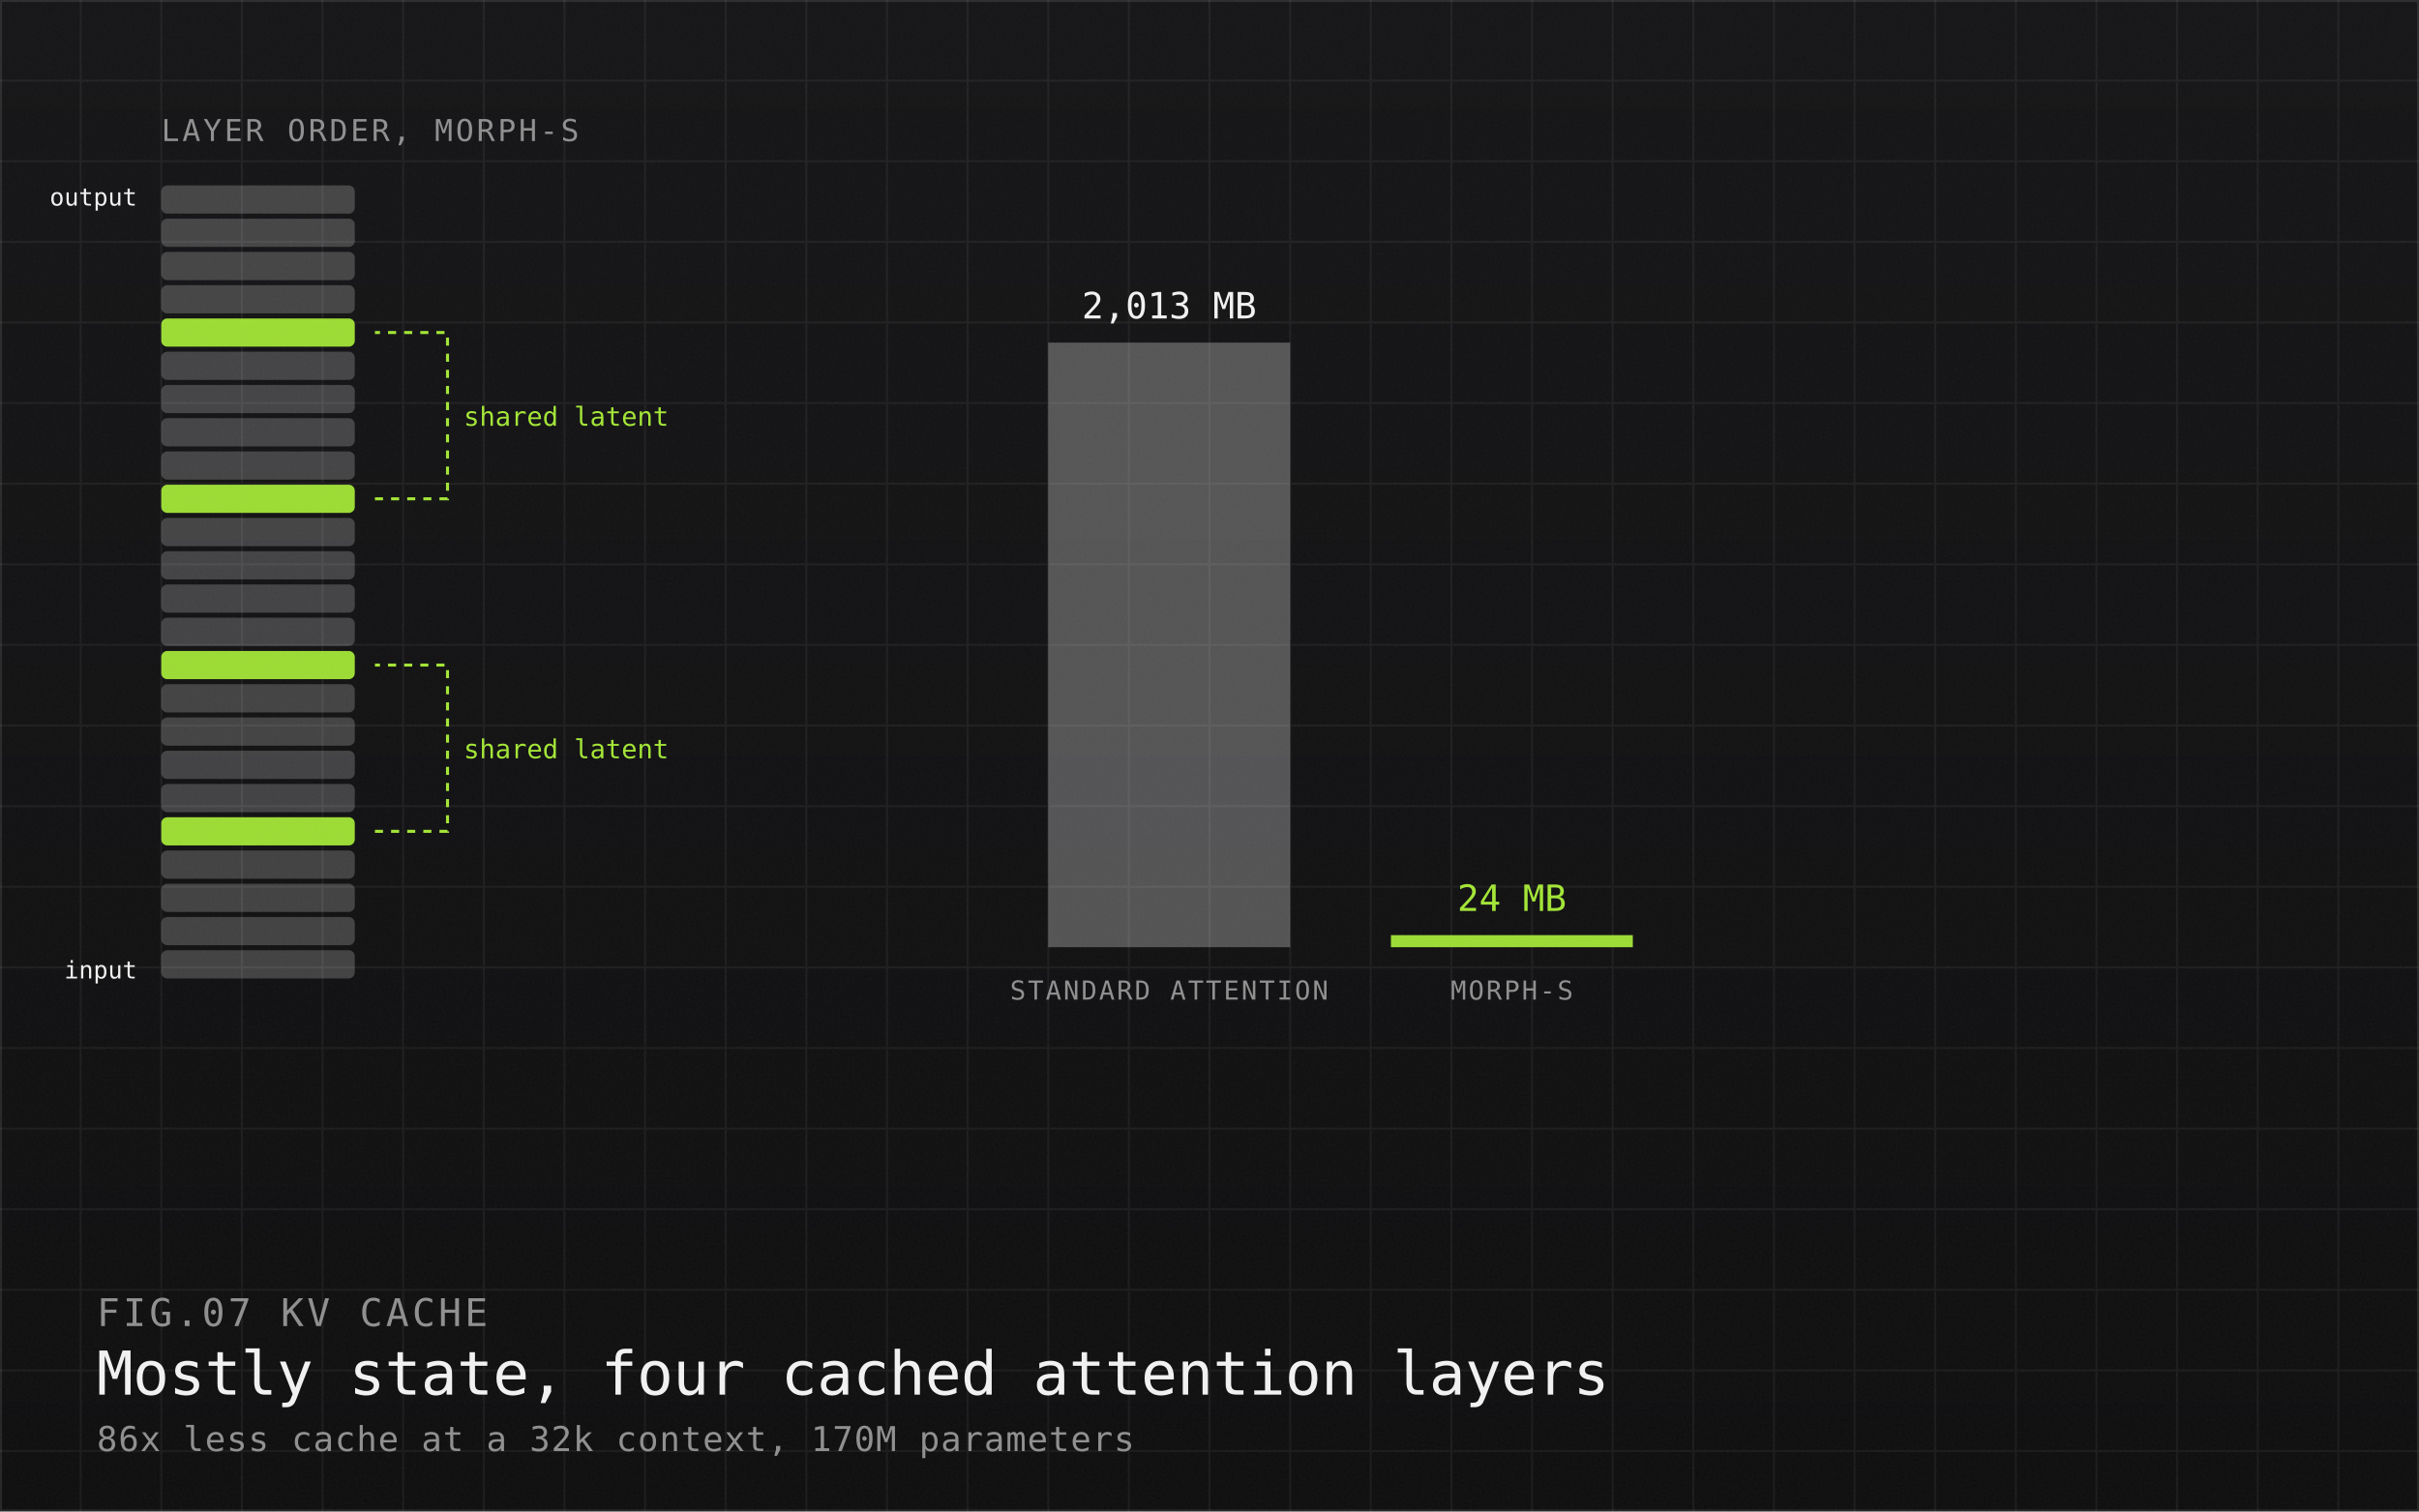
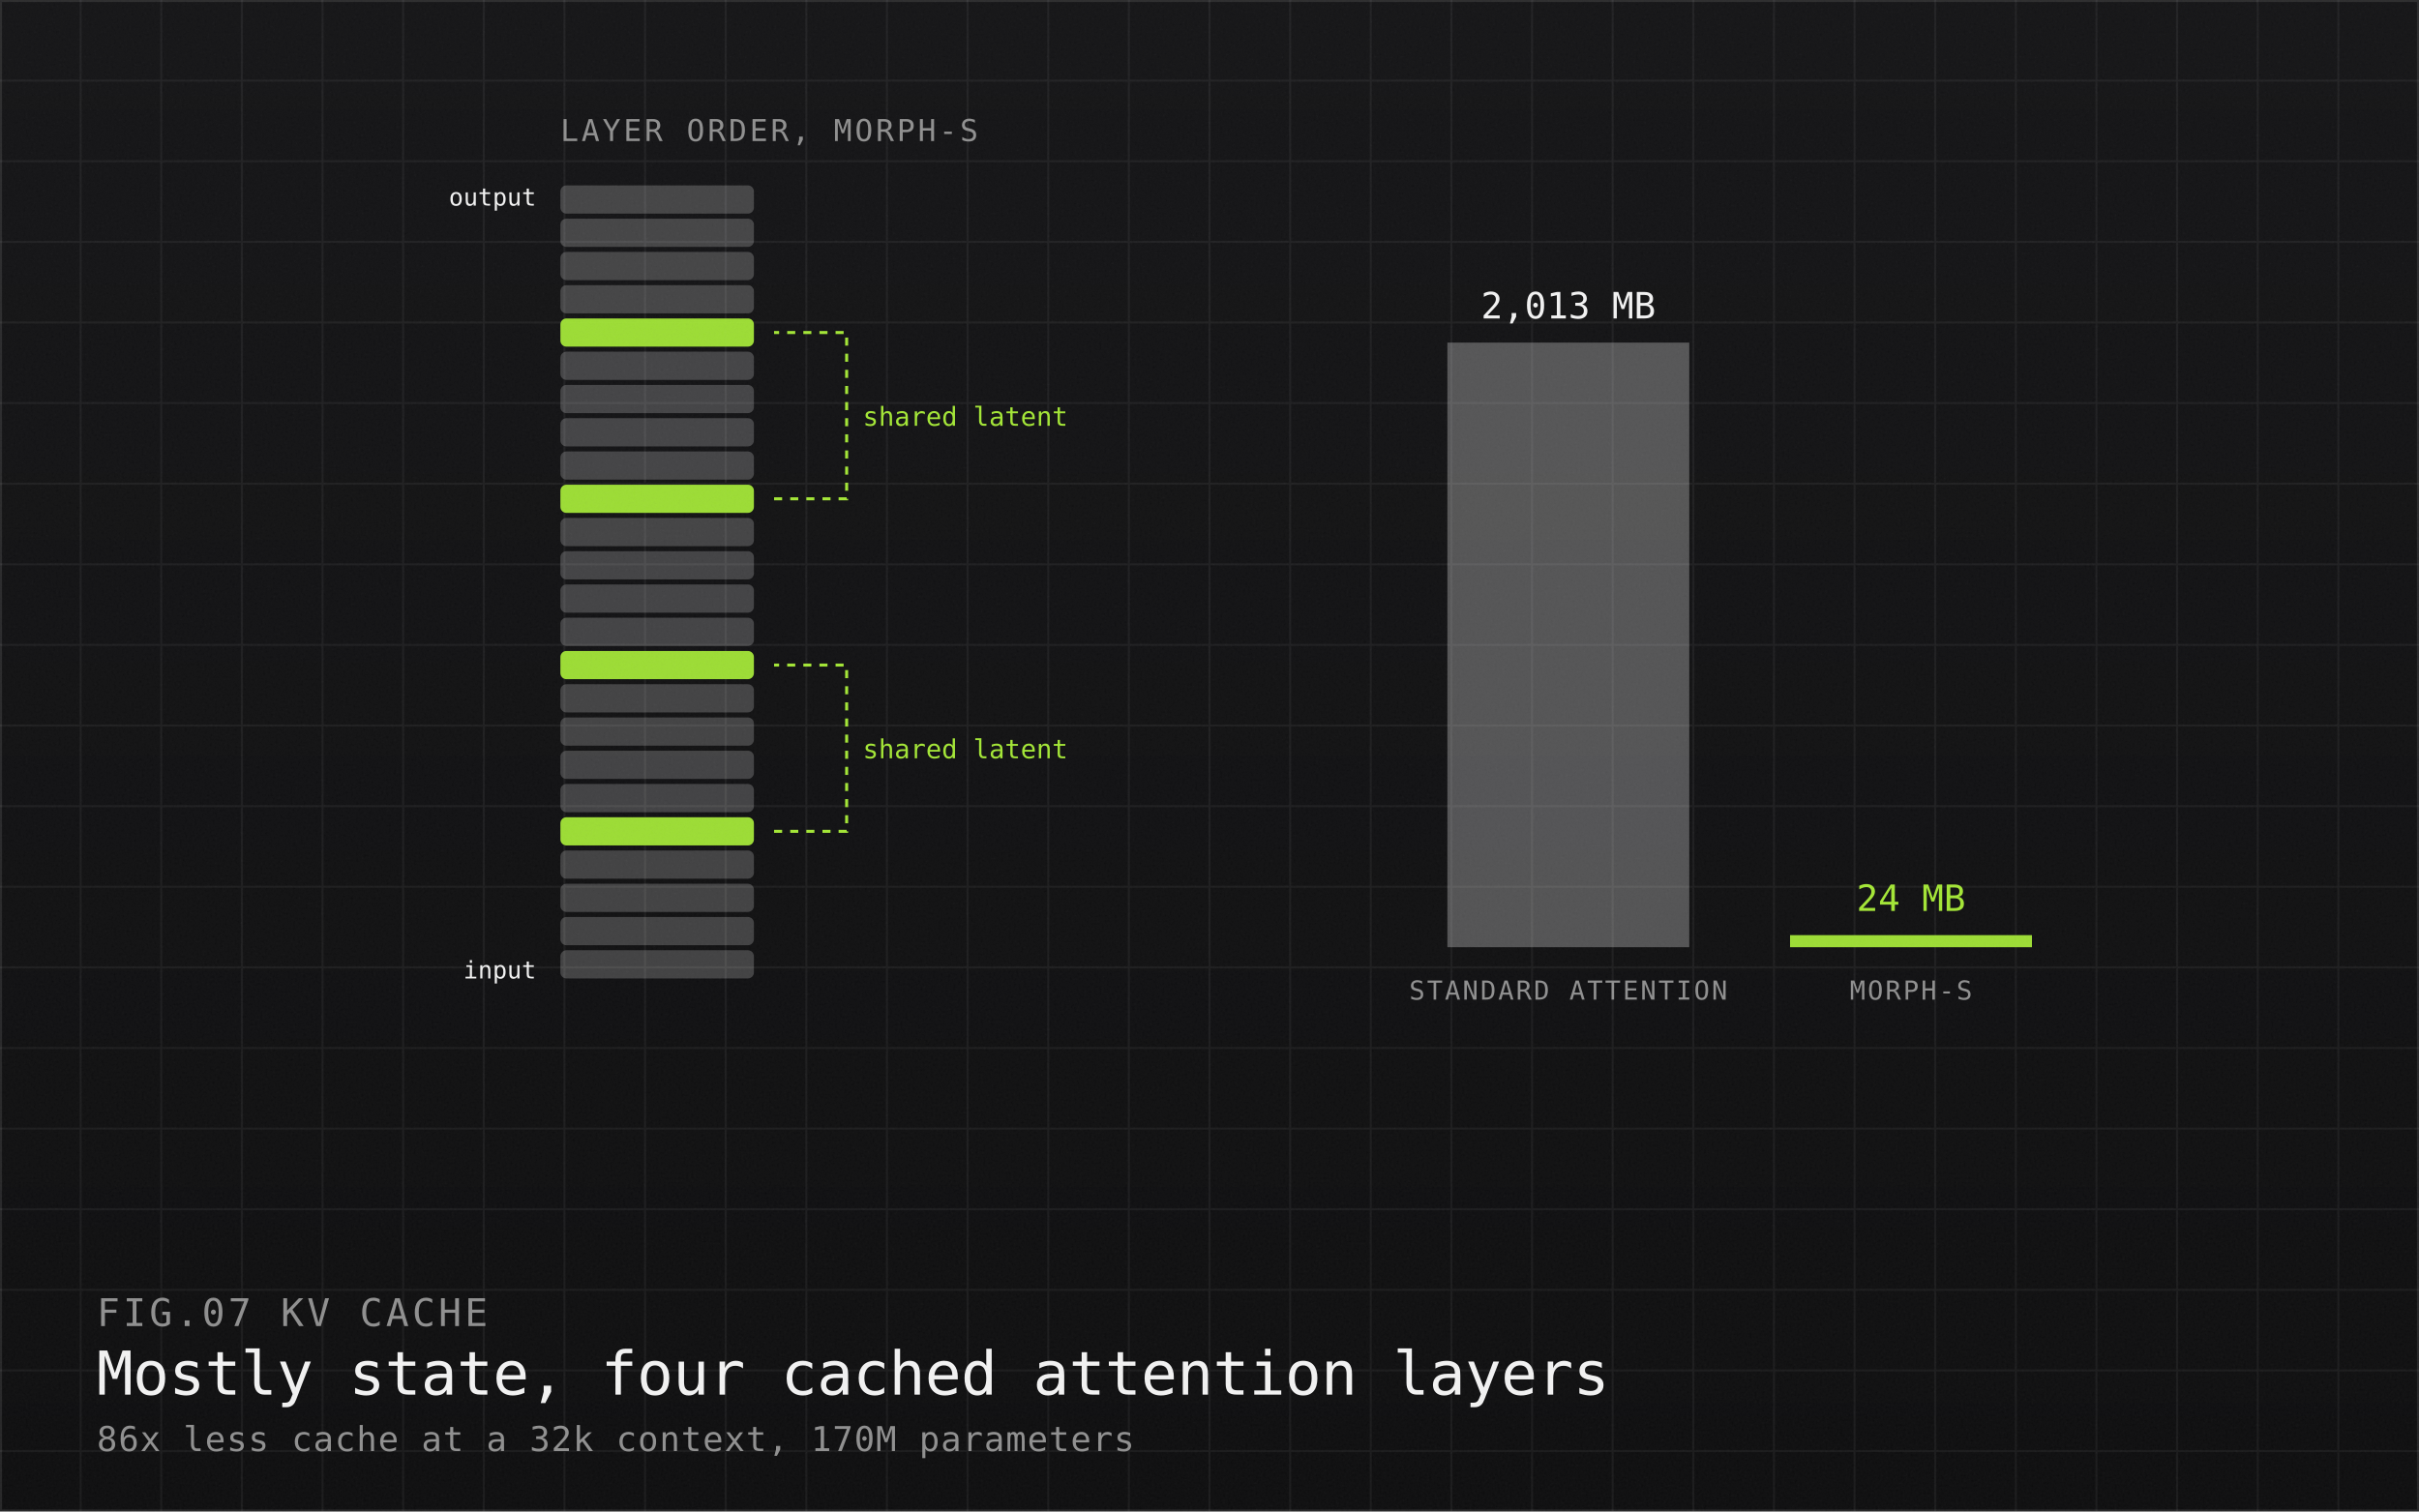
<svg xmlns="http://www.w3.org/2000/svg" viewBox="0 0 1200 750" width="1200" height="750" role="img">
  <defs>
    <linearGradient id="plate" x1="0" y1="0" x2="0" y2="1">
      <stop offset="0" stop-color="#141416" />
      <stop offset="1" stop-color="#0d0d0e" />
    </linearGradient>
    <filter id="grain" x="0" y="0" width="100%" height="100%">
      <feTurbulence type="fractalNoise" baseFrequency="0.8" numOctaves="3" seed="7" result="n" />
      <feColorMatrix in="n" type="saturate" values="0" />
      <feComponentTransfer>
        <feFuncA type="linear" slope="0.055" />
      </feComponentTransfer>
    </filter>
  </defs>
  <rect width="1200" height="750" fill="url(#plate)" />
  <path d="M40 0V750M80 0V750M120 0V750M160 0V750M200 0V750M240 0V750M280 0V750M320 0V750M360 0V750M400 0V750M440 0V750M480 0V750M520 0V750M560 0V750M600 0V750M640 0V750M680 0V750M720 0V750M760 0V750M800 0V750M840 0V750M880 0V750M920 0V750M960 0V750M1000 0V750M1040 0V750M1080 0V750M1120 0V750M1160 0V750M0 40H1200M0 80H1200M0 120H1200M0 160H1200M0 200H1200M0 240H1200M0 280H1200M0 320H1200M0 360H1200M0 400H1200M0 440H1200M0 480H1200M0 520H1200M0 560H1200M0 600H1200M0 640H1200M0 680H1200M0 720H1200" stroke="rgba(255,255,255,0.055)" stroke-width="1" fill="none" />
-   <text x="80" y="70" font-family="Geist Mono, ui-monospace, monospace" font-size="15" letter-spacing="1.4" fill="#8f8f8f">LAYER ORDER, MORPH-S</text>
-   <rect x="80" y="471.5" width="96" height="14" rx="3" fill="#f2f2f2" opacity="0.22" />
-   <rect x="80" y="455" width="96" height="14" rx="3" fill="#f2f2f2" opacity="0.22" />
-   <rect x="80" y="438.5" width="96" height="14" rx="3" fill="#f2f2f2" opacity="0.22" />
-   <rect x="80" y="422" width="96" height="14" rx="3" fill="#f2f2f2" opacity="0.22" />
-   <rect x="80" y="405.5" width="96" height="14" rx="3" fill="#a3e635" opacity="0.95" />
-   <rect x="80" y="389" width="96" height="14" rx="3" fill="#f2f2f2" opacity="0.22" />
-   <rect x="80" y="372.5" width="96" height="14" rx="3" fill="#f2f2f2" opacity="0.22" />
-   <rect x="80" y="356" width="96" height="14" rx="3" fill="#f2f2f2" opacity="0.22" />
-   <rect x="80" y="339.5" width="96" height="14" rx="3" fill="#f2f2f2" opacity="0.22" />
-   <rect x="80" y="323" width="96" height="14" rx="3" fill="#a3e635" opacity="0.95" />
-   <rect x="80" y="306.5" width="96" height="14" rx="3" fill="#f2f2f2" opacity="0.22" />
-   <rect x="80" y="290" width="96" height="14" rx="3" fill="#f2f2f2" opacity="0.22" />
-   <rect x="80" y="273.5" width="96" height="14" rx="3" fill="#f2f2f2" opacity="0.22" />
-   <rect x="80" y="257" width="96" height="14" rx="3" fill="#f2f2f2" opacity="0.22" />
-   <rect x="80" y="240.5" width="96" height="14" rx="3" fill="#a3e635" opacity="0.95" />
-   <rect x="80" y="224" width="96" height="14" rx="3" fill="#f2f2f2" opacity="0.22" />
-   <rect x="80" y="207.5" width="96" height="14" rx="3" fill="#f2f2f2" opacity="0.22" />
-   <rect x="80" y="191" width="96" height="14" rx="3" fill="#f2f2f2" opacity="0.22" />
-   <rect x="80" y="174.5" width="96" height="14" rx="3" fill="#f2f2f2" opacity="0.22" />
-   <rect x="80" y="158" width="96" height="14" rx="3" fill="#a3e635" opacity="0.95" />
-   <rect x="80" y="141.5" width="96" height="14" rx="3" fill="#f2f2f2" opacity="0.22" />
-   <rect x="80" y="125" width="96" height="14" rx="3" fill="#f2f2f2" opacity="0.22" />
-   <rect x="80" y="108.5" width="96" height="14" rx="3" fill="#f2f2f2" opacity="0.22" />
-   <rect x="80" y="92" width="96" height="14" rx="3" fill="#f2f2f2" opacity="0.22" />
-   <path d="M186 412.5 H222 V330 H186" fill="none" stroke="#a3e635" stroke-width="1.5" stroke-dasharray="4 4" />
-   <text x="230" y="376.25" font-family="Geist Mono, ui-monospace, monospace" font-size="13" fill="#a3e635">shared latent</text>
-   <path d="M186 247.5 H222 V165 H186" fill="none" stroke="#a3e635" stroke-width="1.5" stroke-dasharray="4 4" />
-   <text x="230" y="211.25" font-family="Geist Mono, ui-monospace, monospace" font-size="13" fill="#a3e635">shared latent</text>
-   <text x="68" y="485.5" text-anchor="end" font-family="Geist Mono, ui-monospace, monospace" font-size="12" fill="#f2f2f2">input</text>
-   <text x="68" y="102" text-anchor="end" font-family="Geist Mono, ui-monospace, monospace" font-size="12" fill="#f2f2f2">output</text>
-   <rect x="520" y="170" width="120" height="300" fill="#f2f2f2" opacity="0.3" />
-   <rect x="690" y="464" width="120" height="6.0" fill="#a3e635" opacity="0.95" />
-   <text x="580" y="158" text-anchor="middle" font-family="Geist Mono, ui-monospace, monospace" font-size="18" fill="#f2f2f2">2,013 MB</text>
-   <text x="750" y="452" text-anchor="middle" font-family="Geist Mono, ui-monospace, monospace" font-size="18" fill="#a3e635">24 MB</text>
-   <text x="580" y="496" text-anchor="middle" font-family="Geist Mono, ui-monospace, monospace" font-size="13" letter-spacing="1" fill="#8f8f8f">STANDARD ATTENTION</text>
-   <text x="750" y="496" text-anchor="middle" font-family="Geist Mono, ui-monospace, monospace" font-size="13" letter-spacing="1" fill="#8f8f8f">MORPH-S</text>
+   <g transform="translate(198 0)">
+     <text x="80" y="70" font-family="Geist Mono, ui-monospace, monospace" font-size="15" letter-spacing="1.4" fill="#8f8f8f">LAYER ORDER, MORPH-S</text>
+     <rect x="80" y="471.5" width="96" height="14" rx="3" fill="#f2f2f2" opacity="0.22" />
+     <rect x="80" y="455" width="96" height="14" rx="3" fill="#f2f2f2" opacity="0.22" />
+     <rect x="80" y="438.5" width="96" height="14" rx="3" fill="#f2f2f2" opacity="0.22" />
+     <rect x="80" y="422" width="96" height="14" rx="3" fill="#f2f2f2" opacity="0.22" />
+     <rect x="80" y="405.5" width="96" height="14" rx="3" fill="#a3e635" opacity="0.95" />
+     <rect x="80" y="389" width="96" height="14" rx="3" fill="#f2f2f2" opacity="0.22" />
+     <rect x="80" y="372.5" width="96" height="14" rx="3" fill="#f2f2f2" opacity="0.22" />
+     <rect x="80" y="356" width="96" height="14" rx="3" fill="#f2f2f2" opacity="0.22" />
+     <rect x="80" y="339.5" width="96" height="14" rx="3" fill="#f2f2f2" opacity="0.22" />
+     <rect x="80" y="323" width="96" height="14" rx="3" fill="#a3e635" opacity="0.95" />
+     <rect x="80" y="306.5" width="96" height="14" rx="3" fill="#f2f2f2" opacity="0.22" />
+     <rect x="80" y="290" width="96" height="14" rx="3" fill="#f2f2f2" opacity="0.22" />
+     <rect x="80" y="273.5" width="96" height="14" rx="3" fill="#f2f2f2" opacity="0.22" />
+     <rect x="80" y="257" width="96" height="14" rx="3" fill="#f2f2f2" opacity="0.22" />
+     <rect x="80" y="240.5" width="96" height="14" rx="3" fill="#a3e635" opacity="0.95" />
+     <rect x="80" y="224" width="96" height="14" rx="3" fill="#f2f2f2" opacity="0.22" />
+     <rect x="80" y="207.5" width="96" height="14" rx="3" fill="#f2f2f2" opacity="0.22" />
+     <rect x="80" y="191" width="96" height="14" rx="3" fill="#f2f2f2" opacity="0.22" />
+     <rect x="80" y="174.5" width="96" height="14" rx="3" fill="#f2f2f2" opacity="0.22" />
+     <rect x="80" y="158" width="96" height="14" rx="3" fill="#a3e635" opacity="0.95" />
+     <rect x="80" y="141.5" width="96" height="14" rx="3" fill="#f2f2f2" opacity="0.22" />
+     <rect x="80" y="125" width="96" height="14" rx="3" fill="#f2f2f2" opacity="0.22" />
+     <rect x="80" y="108.5" width="96" height="14" rx="3" fill="#f2f2f2" opacity="0.22" />
+     <rect x="80" y="92" width="96" height="14" rx="3" fill="#f2f2f2" opacity="0.22" />
+     <path d="M186 412.5 H222 V330 H186" fill="none" stroke="#a3e635" stroke-width="1.5" stroke-dasharray="4 4" />
+     <text x="230" y="376.25" font-family="Geist Mono, ui-monospace, monospace" font-size="13" fill="#a3e635">shared latent</text>
+     <path d="M186 247.5 H222 V165 H186" fill="none" stroke="#a3e635" stroke-width="1.5" stroke-dasharray="4 4" />
+     <text x="230" y="211.25" font-family="Geist Mono, ui-monospace, monospace" font-size="13" fill="#a3e635">shared latent</text>
+     <text x="68" y="485.5" text-anchor="end" font-family="Geist Mono, ui-monospace, monospace" font-size="12" fill="#f2f2f2">input</text>
+     <text x="68" y="102" text-anchor="end" font-family="Geist Mono, ui-monospace, monospace" font-size="12" fill="#f2f2f2">output</text>
+     <rect x="520" y="170" width="120" height="300" fill="#f2f2f2" opacity="0.3" />
+     <rect x="690" y="464" width="120" height="6.0" fill="#a3e635" opacity="0.95" />
+     <text x="580" y="158" text-anchor="middle" font-family="Geist Mono, ui-monospace, monospace" font-size="18" fill="#f2f2f2">2,013 MB</text>
+     <text x="750" y="452" text-anchor="middle" font-family="Geist Mono, ui-monospace, monospace" font-size="18" fill="#a3e635">24 MB</text>
+     <text x="580" y="496" text-anchor="middle" font-family="Geist Mono, ui-monospace, monospace" font-size="13" letter-spacing="1" fill="#8f8f8f">STANDARD ATTENTION</text>
+     <text x="750" y="496" text-anchor="middle" font-family="Geist Mono, ui-monospace, monospace" font-size="13" letter-spacing="1" fill="#8f8f8f">MORPH-S</text>
+   </g>
  <g font-family="Geist Mono, ui-monospace, monospace">
    <text x="48" y="658" font-size="19" letter-spacing="1.6" fill="#8f8f8f">FIG.07  KV CACHE</text>
    <text x="48" y="692" font-size="30" letter-spacing="-0.2" fill="#f2f2f2">Mostly state, four cached attention layers</text>
    <text x="48" y="720" font-size="17" letter-spacing="0.5" fill="#8f8f8f">86x less cache at a 32k context, 170M parameters</text>
  </g>
  <rect width="1200" height="750" filter="url(#grain)" opacity="0.9" />
  <rect x="0.5" y="0.5" width="1199" height="749" fill="none" stroke="rgba(255,255,255,0.10)" />
</svg>
